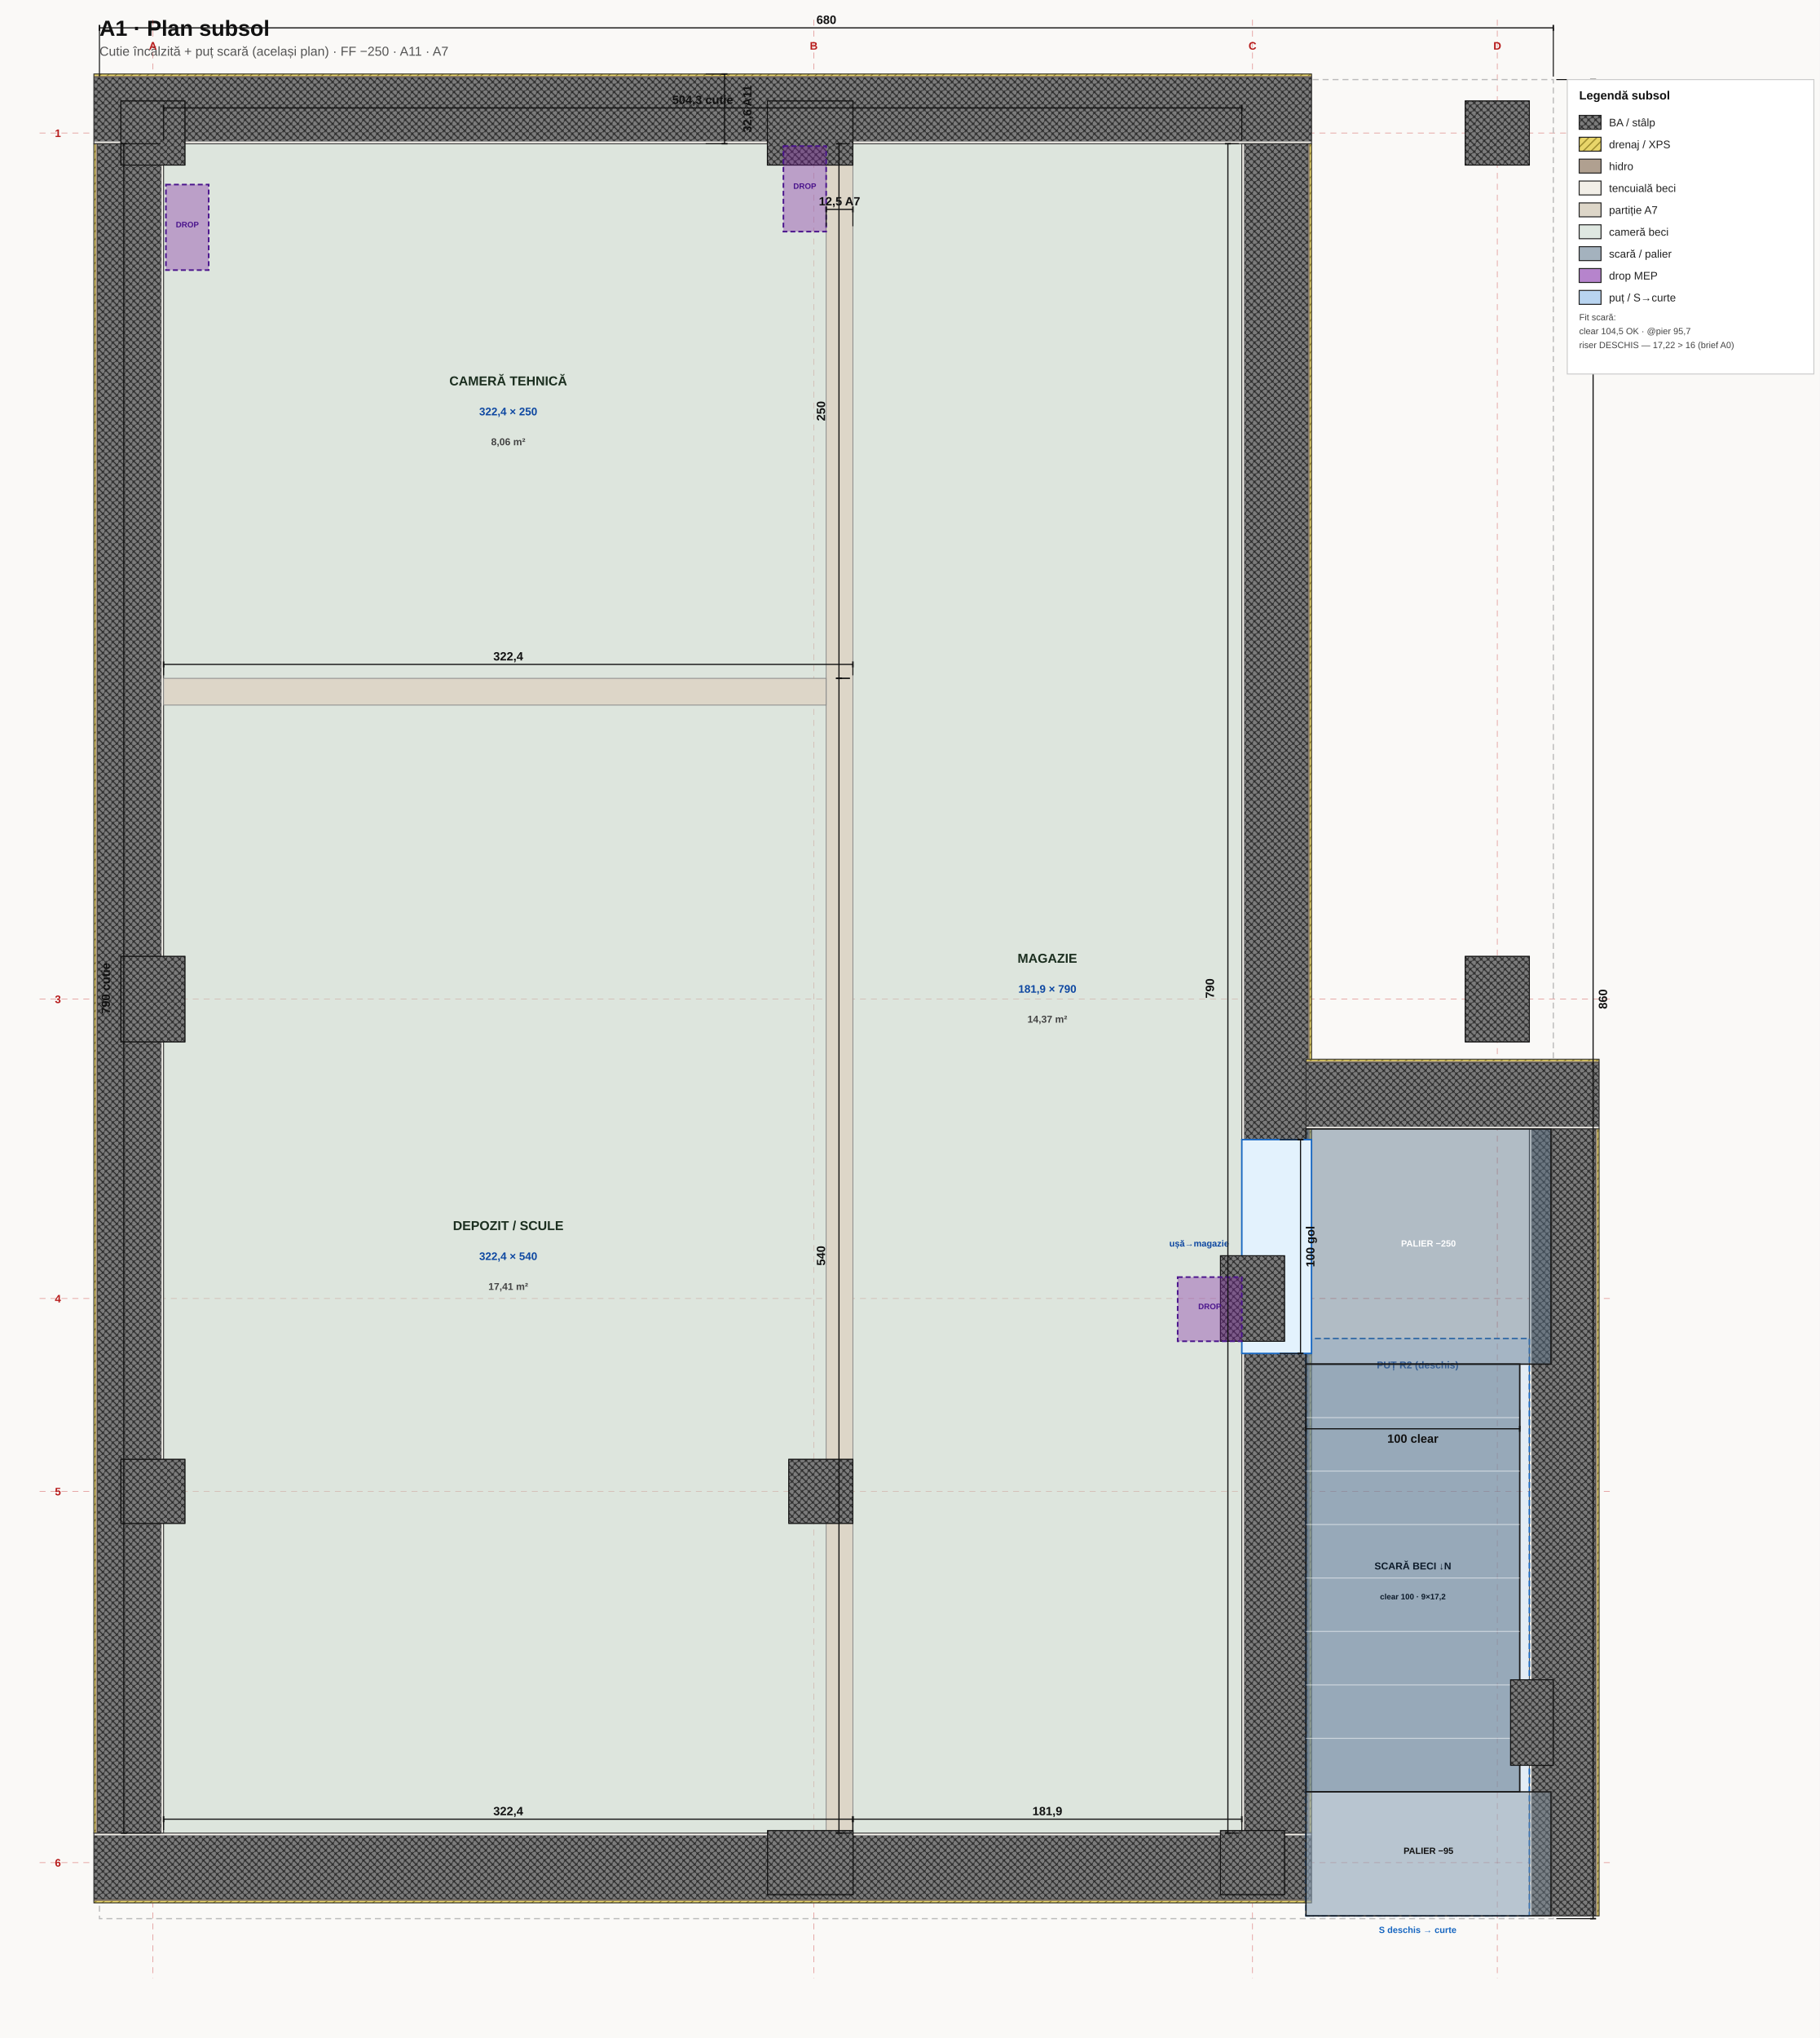
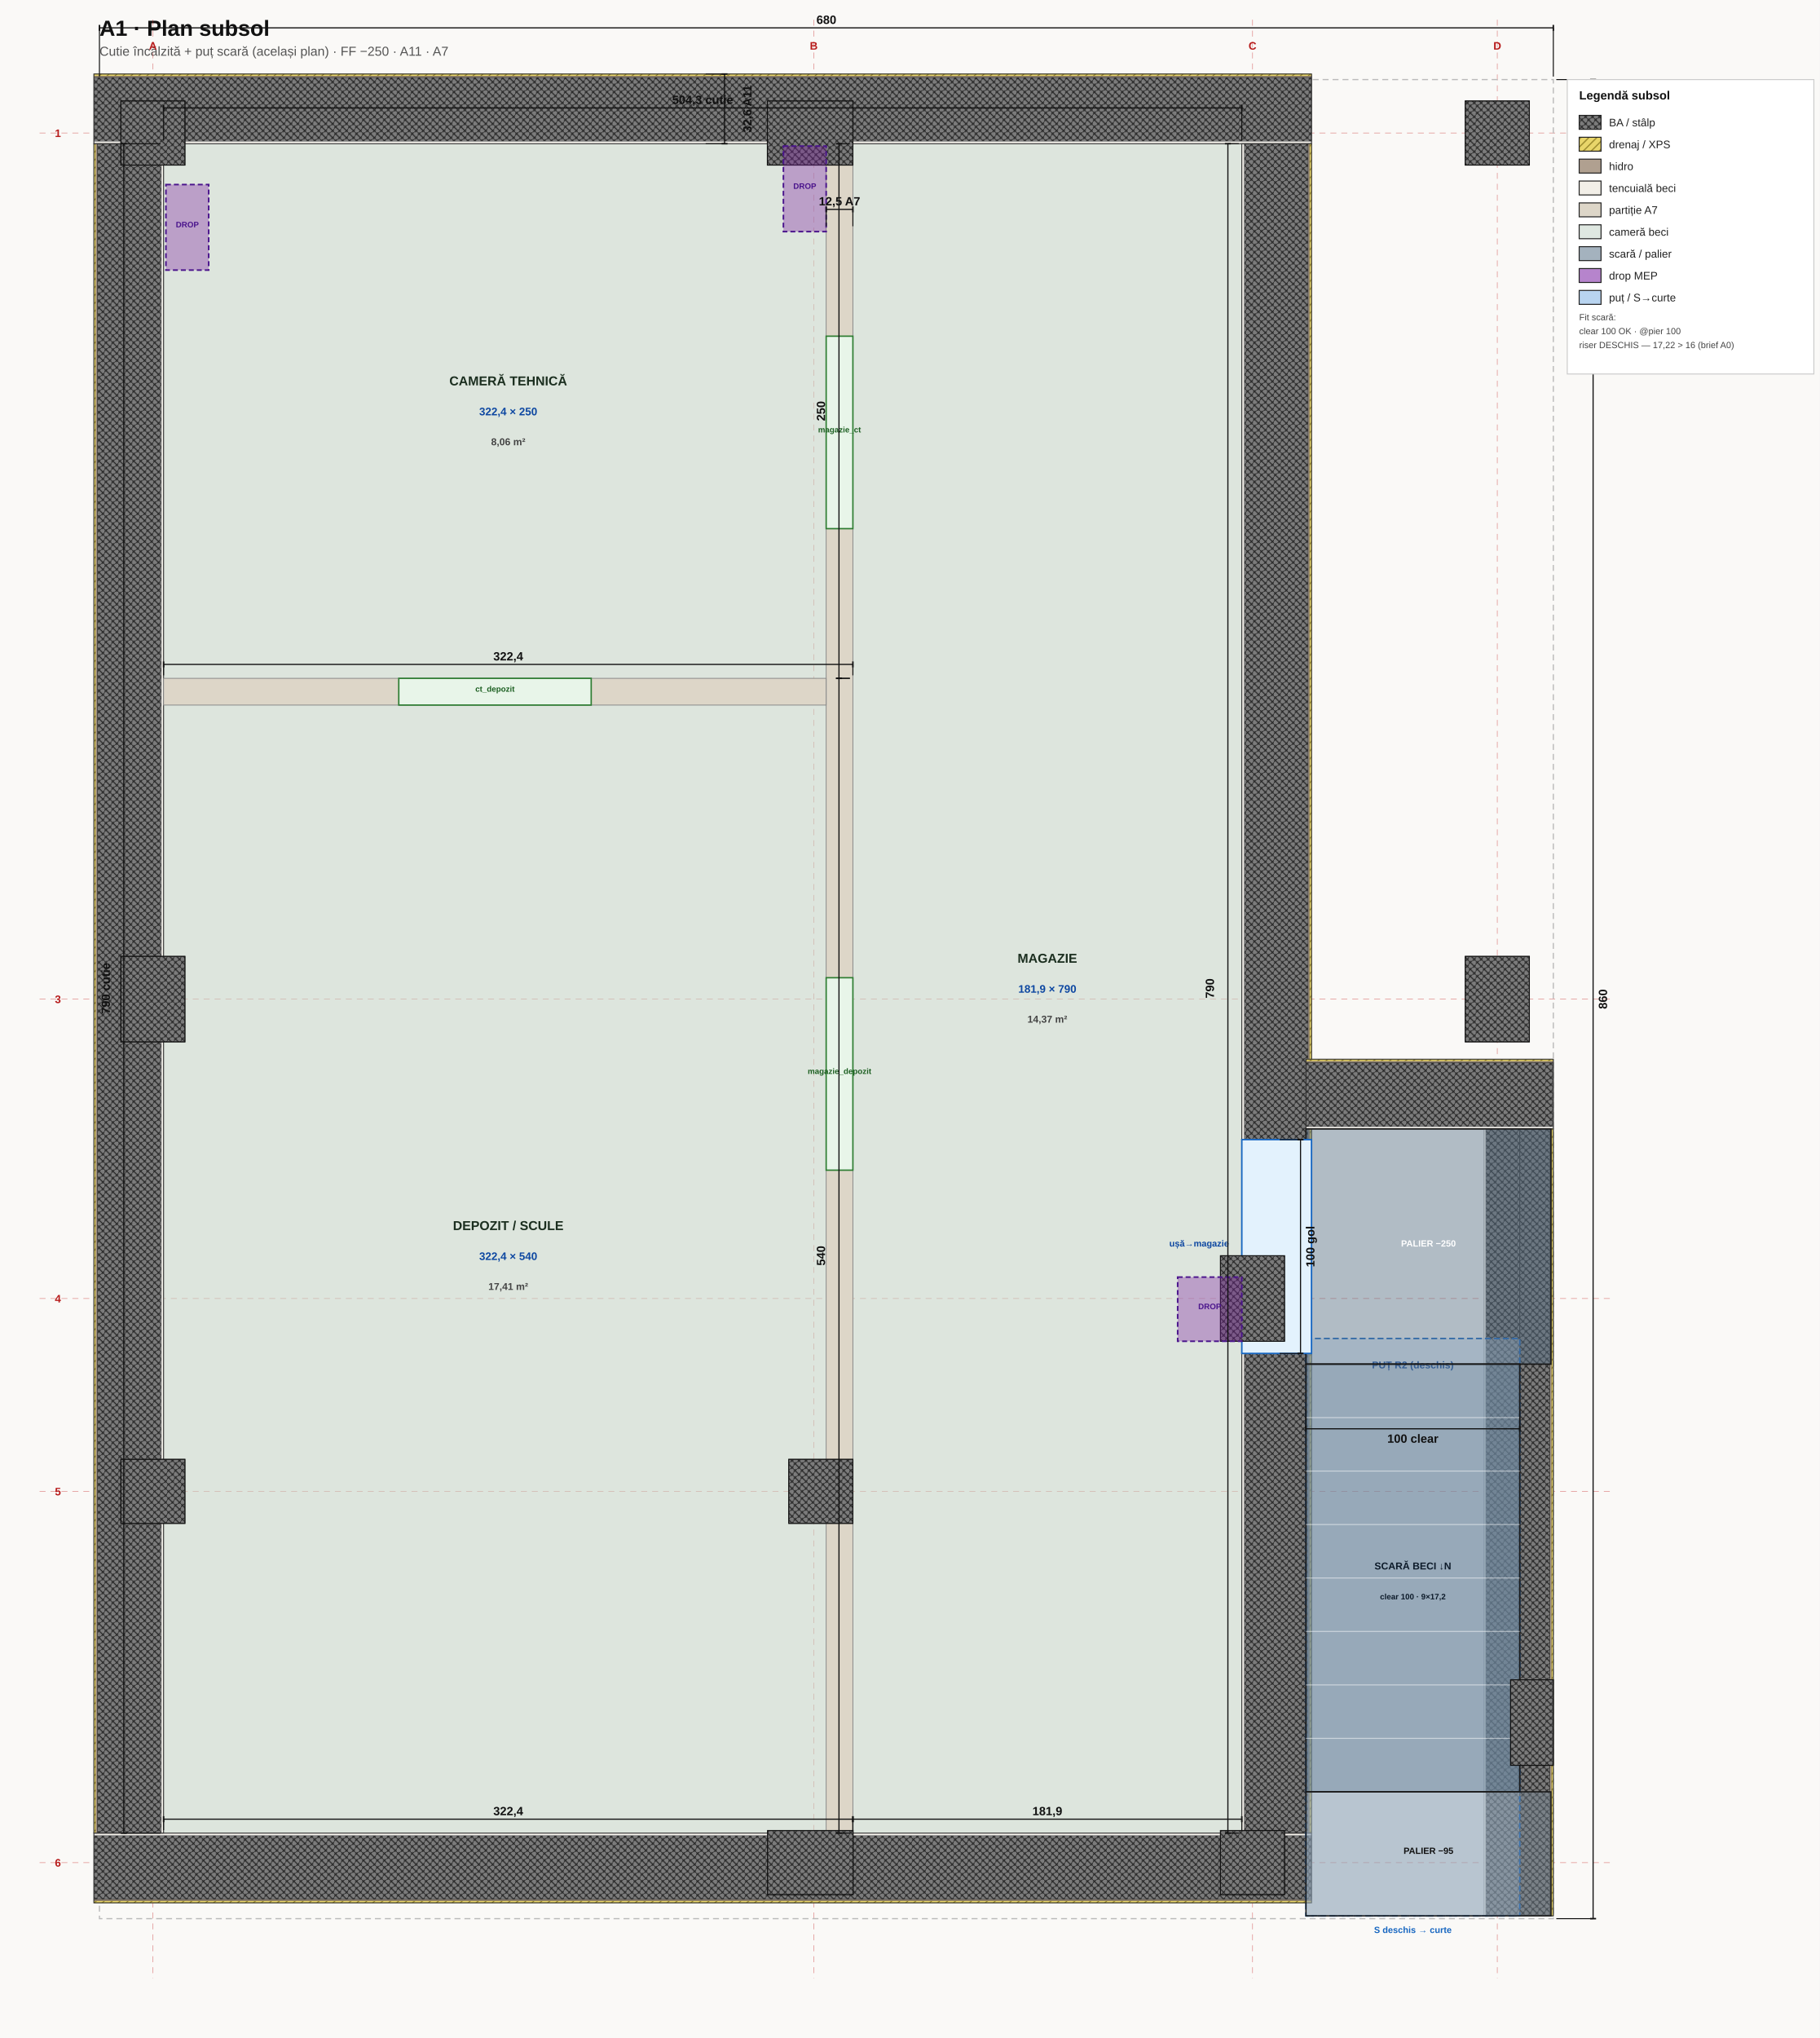
<svg xmlns="http://www.w3.org/2000/svg" width="1830" height="2049" viewBox="0 0 1830 2049" data-paper="A3">
  <defs>
    <pattern id="patBrick" patternUnits="userSpaceOnUse" width="10" height="6">
      <rect width="10" height="6" fill="#c49a6c" />
      <path d="M0,3 H10 M0,0 H10 M0,6 H10 M5,3 V6" stroke="#6b4e32" stroke-width="0.7" fill="none" />
    </pattern>
    <pattern id="patInsul" patternUnits="userSpaceOnUse" width="8" height="8">
      <rect width="8" height="8" fill="#e8d56a" />
      <path d="M-2,2 L2,-2 M0,8 L8,0 M6,10 L10,6" stroke="#8a7a20" stroke-width="1" />
    </pattern>
    <pattern id="patConcrete" patternUnits="userSpaceOnUse" width="7" height="7">
      <rect width="7" height="7" fill="#7a7a7a" />
      <path d="M0,0 L7,7 M-2,5 L5,-2 M2,9 L9,2" stroke="#2a2a2a" stroke-width="1.1" />
    </pattern>
  </defs>
  <rect width="100%" height="100%" fill="#faf9f7" />
  <text x="100" y="36" font-size="22" font-weight="700" fill="#111" font-family="IBM Plex Sans,Segoe UI,Arial,sans-serif">A1 · Plan subsol</text>
  <text x="100" y="56" font-size="13" fill="#555" font-family="IBM Plex Sans,Segoe UI,Arial,sans-serif">Cutie încălzită + puț scară (același plan) · FF −250 · A11 · A7</text>
  <line x1="153.75" y1="19.8" x2="153.75" y2="1989.2" stroke="#c62828" stroke-width="0.7" stroke-dasharray="6 5" opacity="0.45" />
  <text x="153.75" y="49.9" text-anchor="middle" font-size="11" font-weight="700" fill="#b71c1c" font-family="IBM Plex Sans,Segoe UI,Arial,sans-serif">A</text>
  <line x1="818.315" y1="19.8" x2="818.315" y2="1989.2" stroke="#c62828" stroke-width="0.7" stroke-dasharray="6 5" opacity="0.45" />
  <text x="818.315" y="49.9" text-anchor="middle" font-size="11" font-weight="700" fill="#b71c1c" font-family="IBM Plex Sans,Segoe UI,Arial,sans-serif">B</text>
  <line x1="1259.495" y1="19.8" x2="1259.495" y2="1989.2" stroke="#c62828" stroke-width="0.7" stroke-dasharray="6 5" opacity="0.45" />
  <text x="1259.495" y="49.9" text-anchor="middle" font-size="11" font-weight="700" fill="#b71c1c" font-family="IBM Plex Sans,Segoe UI,Arial,sans-serif">C</text>
  <line x1="1505.67" y1="19.8" x2="1505.67" y2="1989.2" stroke="#c62828" stroke-width="0.7" stroke-dasharray="6 5" opacity="0.45" />
  <text x="1505.67" y="49.9" text-anchor="middle" font-size="11" font-weight="700" fill="#b71c1c" font-family="IBM Plex Sans,Segoe UI,Arial,sans-serif">D</text>
  <line x1="39.8" y1="133.75" x2="1622.2" y2="133.75" stroke="#c62828" stroke-width="0.7" stroke-dasharray="6 5" opacity="0.45" />
  <text x="61.3" y="137.75" text-anchor="end" font-size="11" font-weight="700" fill="#b71c1c" font-family="IBM Plex Sans,Segoe UI,Arial,sans-serif">1</text>
  <line x1="39.8" y1="1004.5" x2="1622.2" y2="1004.5" stroke="#c62828" stroke-width="0.7" stroke-dasharray="6 5" opacity="0.45" />
  <text x="61.3" y="1008.5" text-anchor="end" font-size="11" font-weight="700" fill="#b71c1c" font-family="IBM Plex Sans,Segoe UI,Arial,sans-serif">3</text>
  <line x1="39.8" y1="1305.5" x2="1622.2" y2="1305.5" stroke="#c62828" stroke-width="0.7" stroke-dasharray="6 5" opacity="0.45" />
  <text x="61.3" y="1309.5" text-anchor="end" font-size="11" font-weight="700" fill="#b71c1c" font-family="IBM Plex Sans,Segoe UI,Arial,sans-serif">4</text>
  <line x1="39.8" y1="1499.43" x2="1622.2" y2="1499.43" stroke="#c62828" stroke-width="0.7" stroke-dasharray="6 5" opacity="0.45" />
  <text x="61.3" y="1503.43" text-anchor="end" font-size="11" font-weight="700" fill="#b71c1c" font-family="IBM Plex Sans,Segoe UI,Arial,sans-serif">5</text>
  <line x1="39.8" y1="1872.67" x2="1622.2" y2="1872.67" stroke="#c62828" stroke-width="0.7" stroke-dasharray="6 5" opacity="0.45" />
  <text x="61.3" y="1876.67" text-anchor="end" font-size="11" font-weight="700" fill="#b71c1c" font-family="IBM Plex Sans,Segoe UI,Arial,sans-serif">6</text>
  <rect x="100" y="80" width="1462" height="1849" fill="none" stroke="#bbb" stroke-width="1.2" stroke-dasharray="6 4" />
  <rect x="164.5" y="144.5" width="693.16" height="537.5" fill="#c5d5c8" fill-opacity="0.55" stroke="none" />
  <rect x="164.5" y="682" width="693.16" height="1161" fill="#c5d5c8" fill-opacity="0.55" stroke="none" />
  <rect x="857.66" y="144.5" width="391.085" height="1698.5" fill="#c5d5c8" fill-opacity="0.55" stroke="none" />
  <rect x="94.41" y="74.41" width="1224.425" height="2.15" fill="url(#patInsul)" stroke="#8a7a20" stroke-width="0.45" />
  <rect x="94.41" y="76.56" width="1224.425" height="1.29" fill="#b0a090" stroke="#706050" stroke-width="0.45" />
  <rect x="94.41" y="77.85" width="1224.425" height="64.5" fill="url(#patConcrete)" stroke="#222" stroke-width="0.45" />
  <rect x="94.41" y="142.35" width="1224.425" height="2.15" fill="#f2efe8" stroke="#aaa" stroke-width="0.45" />
  <rect x="94.41" y="74.41" width="1224.425" height="70.09" fill="none" stroke="#333" stroke-width="0.9" />
  <rect x="94.41" y="1910.94" width="1224.425" height="2.15" fill="url(#patInsul)" stroke="#8a7a20" stroke-width="0.45" />
  <rect x="94.41" y="1909.65" width="1224.425" height="1.29" fill="#b0a090" stroke="#706050" stroke-width="0.45" />
  <rect x="94.41" y="1845.15" width="1224.425" height="64.5" fill="url(#patConcrete)" stroke="#222" stroke-width="0.45" />
  <rect x="94.41" y="1843" width="1224.425" height="2.15" fill="#f2efe8" stroke="#aaa" stroke-width="0.45" />
  <rect x="94.41" y="1843" width="1224.425" height="70.09" fill="none" stroke="#333" stroke-width="0.9" />
  <rect x="94.41" y="144.5" width="2.15" height="1698.5" fill="url(#patInsul)" stroke="#8a7a20" stroke-width="0.45" />
  <rect x="96.56" y="144.5" width="1.29" height="1698.5" fill="#b0a090" stroke="#706050" stroke-width="0.45" />
  <rect x="97.85" y="144.5" width="64.5" height="1698.5" fill="url(#patConcrete)" stroke="#222" stroke-width="0.45" />
  <rect x="162.35" y="144.5" width="2.15" height="1698.5" fill="#f2efe8" stroke="#aaa" stroke-width="0.45" />
  <rect x="94.41" y="144.5" width="70.09" height="1698.5" fill="none" stroke="#333" stroke-width="0.9" />
  <rect x="1316.685" y="144.5" width="2.15" height="1001.255" fill="url(#patInsul)" stroke="#8a7a20" stroke-width="0.45" />
  <rect x="1316.685" y="1360.755" width="2.15" height="482.245" fill="url(#patInsul)" stroke="#8a7a20" stroke-width="0.45" />
  <rect x="1315.395" y="144.5" width="1.29" height="1001.255" fill="#b0a090" stroke="#706050" stroke-width="0.45" />
  <rect x="1315.395" y="1360.755" width="1.29" height="482.245" fill="#b0a090" stroke="#706050" stroke-width="0.45" />
  <rect x="1250.895" y="144.5" width="64.5" height="1001.255" fill="url(#patConcrete)" stroke="#222" stroke-width="0.45" />
  <rect x="1250.895" y="1360.755" width="64.5" height="482.245" fill="url(#patConcrete)" stroke="#222" stroke-width="0.45" />
  <rect x="1248.745" y="144.5" width="2.15" height="1001.255" fill="#f2efe8" stroke="#aaa" stroke-width="0.45" />
  <rect x="1248.745" y="1360.755" width="2.15" height="482.245" fill="#f2efe8" stroke="#aaa" stroke-width="0.45" />
  <rect x="1248.745" y="144.5" width="70.09" height="1698.5" fill="none" stroke="#333" stroke-width="0.9" />
  <rect x="830.785" y="144.5" width="26.875" height="1698.5" fill="#ddd6c8" stroke="#888" stroke-width="0.8" />
  <rect x="164.5" y="682" width="666.285" height="26.875" fill="#ddd6c8" stroke="#888" stroke-width="0.8" />
-   <rect x="1313.245" y="1064.915" width="294.765" height="2.15" fill="url(#patInsul)" stroke="#8a7a20" stroke-width="0.45" />
-   <rect x="1313.245" y="1067.065" width="294.765" height="1.29" fill="#b0a090" stroke="#706050" stroke-width="0.45" />
-   <rect x="1313.245" y="1068.355" width="294.765" height="64.5" fill="url(#patConcrete)" stroke="#222" stroke-width="0.45" />
-   <rect x="1313.245" y="1132.855" width="294.765" height="2.15" fill="#f2efe8" stroke="#aaa" stroke-width="0.45" />
-   <rect x="1313.245" y="1064.915" width="294.765" height="70.09" fill="none" stroke="#333" stroke-width="0.9" />
-   <rect x="1605.86" y="1135.005" width="2.15" height="791.2" fill="url(#patInsul)" stroke="#8a7a20" stroke-width="0.45" />
-   <rect x="1604.57" y="1135.005" width="1.29" height="791.2" fill="#b0a090" stroke="#706050" stroke-width="0.45" />
-   <rect x="1540.07" y="1135.005" width="64.5" height="791.2" fill="url(#patConcrete)" stroke="#222" stroke-width="0.45" />
-   <rect x="1537.92" y="1135.005" width="2.15" height="791.2" fill="#f2efe8" stroke="#aaa" stroke-width="0.45" />
-   <rect x="1537.92" y="1135.005" width="70.09" height="791.2" fill="none" stroke="#333" stroke-width="0.9" />
-   <line x1="1313.245" y1="1926.205" x2="1537.92" y2="1926.205" stroke="#1565c0" stroke-width="1.6" stroke-dasharray="8 4" />
-   <text x="1425.582" y="1943.405" text-anchor="middle" font-size="9" font-weight="600" fill="#1565c0" font-family="IBM Plex Sans,Segoe UI,Arial,sans-serif">S deschis → curte</text>
-   <rect x="1313.245" y="1345.705" width="224.675" height="580.5" fill="#b8d4f0" fill-opacity="0.35" stroke="#1565c0" stroke-width="1.5" stroke-dasharray="6 3" />
-   <text x="1425.582" y="1375.805" text-anchor="middle" font-size="10" font-weight="600" fill="#0d47a1" font-family="IBM Plex Sans,Segoe UI,Arial,sans-serif">PUȚ R2 (deschis)</text>
+   <rect x="1313.245" y="1064.915" width="248.755" height="2.15" fill="url(#patInsul)" stroke="#8a7a20" stroke-width="0.45" />
+   <rect x="1313.245" y="1067.065" width="248.755" height="1.29" fill="#b0a090" stroke="#706050" stroke-width="0.45" />
+   <rect x="1313.245" y="1068.355" width="248.755" height="64.5" fill="url(#patConcrete)" stroke="#222" stroke-width="0.45" />
+   <rect x="1313.245" y="1132.855" width="248.755" height="2.15" fill="#f2efe8" stroke="#aaa" stroke-width="0.45" />
+   <rect x="1313.245" y="1064.915" width="248.755" height="70.09" fill="none" stroke="#333" stroke-width="0.9" />
+   <rect x="1559.85" y="1135.005" width="2.15" height="791.2" fill="url(#patInsul)" stroke="#8a7a20" stroke-width="0.45" />
+   <rect x="1558.56" y="1135.005" width="1.29" height="791.2" fill="#b0a090" stroke="#706050" stroke-width="0.45" />
+   <rect x="1494.06" y="1135.005" width="64.5" height="791.2" fill="url(#patConcrete)" stroke="#222" stroke-width="0.45" />
+   <rect x="1491.91" y="1135.005" width="2.15" height="791.2" fill="#f2efe8" stroke="#aaa" stroke-width="0.45" />
+   <rect x="1528.245" y="1135.005" width="33.755" height="791.2" fill="none" stroke="#333" stroke-width="0.9" />
+   <line x1="1313.245" y1="1926.205" x2="1528.245" y2="1926.205" stroke="#1565c0" stroke-width="1.6" stroke-dasharray="8 4" />
+   <text x="1420.745" y="1943.405" text-anchor="middle" font-size="9" font-weight="600" fill="#1565c0" font-family="IBM Plex Sans,Segoe UI,Arial,sans-serif">S deschis → curte</text>
+   <rect x="1313.245" y="1345.705" width="215" height="580.5" fill="#b8d4f0" fill-opacity="0.35" stroke="#1565c0" stroke-width="1.5" stroke-dasharray="6 3" />
+   <text x="1420.745" y="1375.805" text-anchor="middle" font-size="10" font-weight="600" fill="#0d47a1" font-family="IBM Plex Sans,Segoe UI,Arial,sans-serif">PUȚ R2 (deschis)</text>
  <rect x="1313.245" y="1135.005" width="246.39" height="236.5" fill="#5a7388" fill-opacity="0.45" stroke="#1a1a1a" stroke-width="1.4" />
  <text x="1436.44" y="1253.255" text-anchor="middle" font-size="9" font-weight="700" fill="#fff" font-family="IBM Plex Sans,Segoe UI,Arial,sans-serif">PALIER −250</text>
  <rect x="1313.245" y="1371.505" width="215" height="430" fill="#5a7388" fill-opacity="0.55" stroke="#1a1a1a" stroke-width="1.5" />
  <line x1="1313.245" y1="1425.255" x2="1528.245" y2="1425.255" stroke="#fff" stroke-opacity="0.5" stroke-width="1" />
  <line x1="1313.245" y1="1479.005" x2="1528.245" y2="1479.005" stroke="#fff" stroke-opacity="0.5" stroke-width="1" />
  <line x1="1313.245" y1="1532.755" x2="1528.245" y2="1532.755" stroke="#fff" stroke-opacity="0.5" stroke-width="1" />
  <line x1="1313.245" y1="1586.505" x2="1528.245" y2="1586.505" stroke="#fff" stroke-opacity="0.5" stroke-width="1" />
  <line x1="1313.245" y1="1640.255" x2="1528.245" y2="1640.255" stroke="#fff" stroke-opacity="0.5" stroke-width="1" />
  <line x1="1313.245" y1="1694.005" x2="1528.245" y2="1694.005" stroke="#fff" stroke-opacity="0.5" stroke-width="1" />
  <line x1="1313.245" y1="1747.755" x2="1528.245" y2="1747.755" stroke="#fff" stroke-opacity="0.5" stroke-width="1" />
  <text x="1420.745" y="1577.905" text-anchor="middle" font-size="10" font-weight="700" fill="#0d1b2a" font-family="IBM Plex Sans,Segoe UI,Arial,sans-serif">SCARĂ BECI ↓N</text>
  <text x="1420.745" y="1608.005" text-anchor="middle" font-size="8" font-weight="600" fill="#0d1b2a" font-family="IBM Plex Sans,Segoe UI,Arial,sans-serif">clear 100 · 9×17,2</text>
  <rect x="1313.245" y="1801.505" width="246.39" height="124.7" fill="#7a8a9a" fill-opacity="0.4" stroke="#1a1a1a" stroke-width="1.3" />
  <text x="1436.44" y="1863.855" text-anchor="middle" font-size="9" font-weight="700" fill="#111" font-family="IBM Plex Sans,Segoe UI,Arial,sans-serif">PALIER −95</text>
  <rect x="1248.745" y="1145.755" width="70.09" height="215" fill="#e3f2fd" stroke="#1565c0" stroke-width="1.5" />
  <text x="1235.845" y="1253.255" text-anchor="end" font-size="9" font-weight="600" fill="#0d47a1" font-family="IBM Plex Sans,Segoe UI,Arial,sans-serif">ușă→magazie</text>
+   <rect x="830.785" y="338" width="26.875" height="193.5" fill="#e8f5e9" stroke="#2e7d32" stroke-width="1.4" />
+   <text x="844.222" y="434.75" text-anchor="middle" font-size="8" font-weight="700" fill="#1b5e20" font-family="IBM Plex Sans,Segoe UI,Arial,sans-serif">magazie_ct</text>
+   <rect x="830.785" y="983" width="26.875" height="193.5" fill="#e8f5e9" stroke="#2e7d32" stroke-width="1.4" />
+   <text x="844.222" y="1079.75" text-anchor="middle" font-size="8" font-weight="700" fill="#1b5e20" font-family="IBM Plex Sans,Segoe UI,Arial,sans-serif">magazie_depozit</text>
+   <rect x="401" y="682" width="193.5" height="26.875" fill="#e8f5e9" stroke="#2e7d32" stroke-width="1.4" />
+   <text x="497.75" y="695.438" text-anchor="middle" font-size="8" font-weight="700" fill="#1b5e20" font-family="IBM Plex Sans,Segoe UI,Arial,sans-serif">ct_depozit</text>
  <rect x="121.5" y="101.5" width="64.5" height="64.5" fill="url(#patConcrete)" stroke="#222" stroke-width="0.45" />
  <rect x="121.5" y="101.5" width="64.5" height="64.5" fill="none" stroke="#111" stroke-width="1" />
  <rect x="771.66" y="101.5" width="86" height="64.5" fill="url(#patConcrete)" stroke="#222" stroke-width="0.45" />
  <rect x="771.66" y="101.5" width="86" height="64.5" fill="none" stroke="#111" stroke-width="1" />
  <rect x="1473.42" y="101.5" width="64.5" height="64.5" fill="url(#patConcrete)" stroke="#222" stroke-width="0.45" />
  <rect x="1473.42" y="101.5" width="64.5" height="64.5" fill="none" stroke="#111" stroke-width="1" />
  <rect x="121.5" y="961.5" width="64.5" height="86" fill="url(#patConcrete)" stroke="#222" stroke-width="0.45" />
  <rect x="121.5" y="961.5" width="64.5" height="86" fill="none" stroke="#111" stroke-width="1" />
  <rect x="121.5" y="1467.18" width="64.5" height="64.5" fill="url(#patConcrete)" stroke="#222" stroke-width="0.45" />
  <rect x="121.5" y="1467.18" width="64.5" height="64.5" fill="none" stroke="#111" stroke-width="1" />
  <rect x="793.16" y="1467.18" width="64.5" height="64.5" fill="url(#patConcrete)" stroke="#222" stroke-width="0.45" />
  <rect x="793.16" y="1467.18" width="64.5" height="64.5" fill="none" stroke="#111" stroke-width="1" />
  <rect x="1473.42" y="961.5" width="64.5" height="86" fill="url(#patConcrete)" stroke="#222" stroke-width="0.45" />
  <rect x="1473.42" y="961.5" width="64.5" height="86" fill="none" stroke="#111" stroke-width="1" />
  <rect x="1227.245" y="1262.5" width="64.5" height="86" fill="url(#patConcrete)" stroke="#222" stroke-width="0.45" />
  <rect x="1227.245" y="1262.5" width="64.5" height="86" fill="none" stroke="#111" stroke-width="1" />
  <rect x="771.875" y="1840.42" width="86" height="64.5" fill="url(#patConcrete)" stroke="#222" stroke-width="0.45" />
  <rect x="771.875" y="1840.42" width="86" height="64.5" fill="none" stroke="#111" stroke-width="1" />
  <rect x="1227.245" y="1840.42" width="64.5" height="64.5" fill="url(#patConcrete)" stroke="#222" stroke-width="0.45" />
  <rect x="1227.245" y="1840.42" width="64.5" height="64.5" fill="none" stroke="#111" stroke-width="1" />
  <rect x="1519" y="1688.845" width="43" height="86" fill="url(#patConcrete)" stroke="#222" stroke-width="0.45" />
  <rect x="1519" y="1688.845" width="43" height="86" fill="none" stroke="#111" stroke-width="1" />
  <rect x="166.865" y="185.565" width="43" height="86" fill="#7b1fa2" fill-opacity="0.35" stroke="#4a148c" stroke-width="1.6" stroke-dasharray="5 3" />
  <text x="188.365" y="228.565" text-anchor="middle" font-size="8" font-weight="700" fill="#4a148c" font-family="IBM Plex Sans,Segoe UI,Arial,sans-serif">DROP</text>
  <rect x="787.785" y="146.865" width="43" height="86" fill="#7b1fa2" fill-opacity="0.35" stroke="#4a148c" stroke-width="1.6" stroke-dasharray="5 3" />
  <text x="809.285" y="189.865" text-anchor="middle" font-size="8" font-weight="700" fill="#4a148c" font-family="IBM Plex Sans,Segoe UI,Arial,sans-serif">DROP</text>
  <rect x="1184.245" y="1284" width="64.5" height="64.5" fill="#7b1fa2" fill-opacity="0.35" stroke="#4a148c" stroke-width="1.6" stroke-dasharray="5 3" />
  <text x="1216.495" y="1316.25" text-anchor="middle" font-size="8" font-weight="700" fill="#4a148c" font-family="IBM Plex Sans,Segoe UI,Arial,sans-serif">DROP</text>
  <text x="511.08" y="387.45" text-anchor="middle" font-size="13" font-weight="700" fill="#1b2e1f" font-family="IBM Plex Sans,Segoe UI,Arial,sans-serif">CAMERĂ TEHNICĂ</text>
  <text x="511.08" y="417.55" text-anchor="middle" font-size="11" font-weight="700" fill="#0d47a1" font-family="IBM Plex Sans,Segoe UI,Arial,sans-serif">322,4 × 250</text>
  <text x="511.08" y="447.65" text-anchor="middle" font-size="10" font-weight="600" fill="#444" font-family="IBM Plex Sans,Segoe UI,Arial,sans-serif">8,06 m²</text>
  <line x1="164.5" y1="679" x2="164.5" y2="668" stroke="#111" stroke-width="1" />
  <line x1="857.66" y1="679" x2="857.66" y2="668" stroke="#111" stroke-width="1" />
  <line x1="164.5" y1="668" x2="857.66" y2="668" stroke="#111" stroke-width="1.15" />
  <line x1="164.5" y1="665" x2="164.5" y2="671" stroke="#111" stroke-width="1.5" />
  <line x1="857.66" y1="665" x2="857.66" y2="671" stroke="#111" stroke-width="1.5" />
  <text x="511.08" y="664" text-anchor="middle" font-size="12" font-weight="700" fill="#111" font-family="IBM Plex Sans,Segoe UI,Arial,sans-serif">322,4</text>
  <line x1="854.66" y1="144.5" x2="843.66" y2="144.5" stroke="#111" stroke-width="1" />
  <line x1="854.66" y1="682" x2="843.66" y2="682" stroke="#111" stroke-width="1" />
  <line x1="843.66" y1="144.5" x2="843.66" y2="682" stroke="#111" stroke-width="1.15" />
  <line x1="840.66" y1="144.5" x2="846.66" y2="144.5" stroke="#111" stroke-width="1.5" />
  <line x1="840.66" y1="682" x2="846.66" y2="682" stroke="#111" stroke-width="1.5" />
  <text x="829.66" y="413.25" text-anchor="middle" font-size="12" font-weight="700" fill="#111" font-family="IBM Plex Sans,Segoe UI,Arial,sans-serif" transform="rotate(-90 829.66 413.25)">250</text>
  <text x="511.08" y="1236.7" text-anchor="middle" font-size="13" font-weight="700" fill="#1b2e1f" font-family="IBM Plex Sans,Segoe UI,Arial,sans-serif">DEPOZIT / SCULE</text>
  <text x="511.08" y="1266.8" text-anchor="middle" font-size="11" font-weight="700" fill="#0d47a1" font-family="IBM Plex Sans,Segoe UI,Arial,sans-serif">322,4 × 540</text>
  <text x="511.08" y="1296.9" text-anchor="middle" font-size="10" font-weight="600" fill="#444" font-family="IBM Plex Sans,Segoe UI,Arial,sans-serif">17,41 m²</text>
  <line x1="164.5" y1="1840" x2="164.5" y2="1829" stroke="#111" stroke-width="1" />
  <line x1="857.66" y1="1840" x2="857.66" y2="1829" stroke="#111" stroke-width="1" />
  <line x1="164.5" y1="1829" x2="857.66" y2="1829" stroke="#111" stroke-width="1.15" />
  <line x1="164.5" y1="1826" x2="164.5" y2="1832" stroke="#111" stroke-width="1.5" />
  <line x1="857.66" y1="1826" x2="857.66" y2="1832" stroke="#111" stroke-width="1.5" />
  <text x="511.08" y="1825" text-anchor="middle" font-size="12" font-weight="700" fill="#111" font-family="IBM Plex Sans,Segoe UI,Arial,sans-serif">322,4</text>
  <line x1="854.66" y1="682" x2="843.66" y2="682" stroke="#111" stroke-width="1" />
  <line x1="854.66" y1="1843" x2="843.66" y2="1843" stroke="#111" stroke-width="1" />
  <line x1="843.66" y1="682" x2="843.66" y2="1843" stroke="#111" stroke-width="1.15" />
  <line x1="840.66" y1="682" x2="846.66" y2="682" stroke="#111" stroke-width="1.5" />
  <line x1="840.66" y1="1843" x2="846.66" y2="1843" stroke="#111" stroke-width="1.5" />
  <text x="829.66" y="1262.5" text-anchor="middle" font-size="12" font-weight="700" fill="#111" font-family="IBM Plex Sans,Segoe UI,Arial,sans-serif" transform="rotate(-90 829.66 1262.5)">540</text>
  <text x="1053.202" y="967.95" text-anchor="middle" font-size="13" font-weight="700" fill="#1b2e1f" font-family="IBM Plex Sans,Segoe UI,Arial,sans-serif">MAGAZIE</text>
  <text x="1053.202" y="998.05" text-anchor="middle" font-size="11" font-weight="700" fill="#0d47a1" font-family="IBM Plex Sans,Segoe UI,Arial,sans-serif">181,9 × 790</text>
  <text x="1053.202" y="1028.15" text-anchor="middle" font-size="10" font-weight="600" fill="#444" font-family="IBM Plex Sans,Segoe UI,Arial,sans-serif">14,37 m²</text>
  <line x1="857.66" y1="1840" x2="857.66" y2="1829" stroke="#111" stroke-width="1" />
  <line x1="1248.745" y1="1840" x2="1248.745" y2="1829" stroke="#111" stroke-width="1" />
  <line x1="857.66" y1="1829" x2="1248.745" y2="1829" stroke="#111" stroke-width="1.15" />
  <line x1="857.66" y1="1826" x2="857.66" y2="1832" stroke="#111" stroke-width="1.5" />
  <line x1="1248.745" y1="1826" x2="1248.745" y2="1832" stroke="#111" stroke-width="1.5" />
  <text x="1053.202" y="1825" text-anchor="middle" font-size="12" font-weight="700" fill="#111" font-family="IBM Plex Sans,Segoe UI,Arial,sans-serif">181,9</text>
  <line x1="1245.745" y1="144.5" x2="1234.745" y2="144.5" stroke="#111" stroke-width="1" />
  <line x1="1245.745" y1="1843" x2="1234.745" y2="1843" stroke="#111" stroke-width="1" />
  <line x1="1234.745" y1="144.5" x2="1234.745" y2="1843" stroke="#111" stroke-width="1.15" />
  <line x1="1231.745" y1="144.5" x2="1237.745" y2="144.5" stroke="#111" stroke-width="1.5" />
  <line x1="1231.745" y1="1843" x2="1237.745" y2="1843" stroke="#111" stroke-width="1.5" />
  <text x="1220.745" y="993.75" text-anchor="middle" font-size="12" font-weight="700" fill="#111" font-family="IBM Plex Sans,Segoe UI,Arial,sans-serif" transform="rotate(-90 1220.745 993.75)">790</text>
  <line x1="164.5" y1="141.5" x2="164.5" y2="108.5" stroke="#111" stroke-width="1" />
  <line x1="1248.745" y1="141.5" x2="1248.745" y2="108.5" stroke="#111" stroke-width="1" />
  <line x1="164.5" y1="108.5" x2="1248.745" y2="108.5" stroke="#111" stroke-width="1.15" />
  <line x1="164.5" y1="105.5" x2="164.5" y2="111.5" stroke="#111" stroke-width="1.5" />
  <line x1="1248.745" y1="105.5" x2="1248.745" y2="111.5" stroke="#111" stroke-width="1.5" />
  <text x="706.622" y="104.5" text-anchor="middle" font-size="12" font-weight="700" fill="#111" font-family="IBM Plex Sans,Segoe UI,Arial,sans-serif">504,3 cutie</text>
  <line x1="161.5" y1="144.5" x2="124.5" y2="144.5" stroke="#111" stroke-width="1" />
  <line x1="161.5" y1="1843" x2="124.5" y2="1843" stroke="#111" stroke-width="1" />
  <line x1="124.5" y1="144.5" x2="124.5" y2="1843" stroke="#111" stroke-width="1.15" />
  <line x1="121.5" y1="144.5" x2="127.5" y2="144.5" stroke="#111" stroke-width="1.5" />
  <line x1="121.5" y1="1843" x2="127.5" y2="1843" stroke="#111" stroke-width="1.5" />
  <text x="110.5" y="993.75" text-anchor="middle" font-size="12" font-weight="700" fill="#111" font-family="IBM Plex Sans,Segoe UI,Arial,sans-serif" transform="rotate(-90 110.5 993.75)">790 cutie</text>
  <line x1="709.622" y1="74.41" x2="728.622" y2="74.41" stroke="#111" stroke-width="1" />
  <line x1="709.622" y1="144.5" x2="728.622" y2="144.5" stroke="#111" stroke-width="1" />
  <line x1="728.622" y1="74.41" x2="728.622" y2="144.5" stroke="#111" stroke-width="1.15" />
  <line x1="725.622" y1="74.41" x2="731.622" y2="74.41" stroke="#111" stroke-width="1.5" />
  <line x1="725.622" y1="144.5" x2="731.622" y2="144.5" stroke="#111" stroke-width="1.5" />
  <text x="755.622" y="109.455" text-anchor="middle" font-size="12" font-weight="700" fill="#111" font-family="IBM Plex Sans,Segoe UI,Arial,sans-serif" transform="rotate(-90 755.6225 109.455)">32,6 A11</text>
  <line x1="830.785" y1="227.5" x2="830.785" y2="210.5" stroke="#111" stroke-width="1" />
  <line x1="857.66" y1="227.5" x2="857.66" y2="210.5" stroke="#111" stroke-width="1" />
  <line x1="830.785" y1="210.5" x2="857.66" y2="210.5" stroke="#111" stroke-width="1.15" />
  <line x1="830.785" y1="207.5" x2="830.785" y2="213.5" stroke="#111" stroke-width="1.5" />
  <line x1="857.66" y1="207.5" x2="857.66" y2="213.5" stroke="#111" stroke-width="1.5" />
  <text x="844.222" y="206.5" text-anchor="middle" font-size="12" font-weight="700" fill="#111" font-family="IBM Plex Sans,Segoe UI,Arial,sans-serif">12,5 A7</text>
  <line x1="1286.79" y1="1145.755" x2="1307.79" y2="1145.755" stroke="#111" stroke-width="1" />
  <line x1="1286.79" y1="1360.755" x2="1307.79" y2="1360.755" stroke="#111" stroke-width="1" />
  <line x1="1307.79" y1="1145.755" x2="1307.79" y2="1360.755" stroke="#111" stroke-width="1.15" />
  <line x1="1304.79" y1="1145.755" x2="1310.79" y2="1145.755" stroke="#111" stroke-width="1.5" />
  <line x1="1304.79" y1="1360.755" x2="1310.79" y2="1360.755" stroke="#111" stroke-width="1.5" />
  <text x="1321.79" y="1253.255" text-anchor="middle" font-size="12" font-weight="700" fill="#111" font-family="IBM Plex Sans,Segoe UI,Arial,sans-serif" transform="rotate(-90 1321.79 1253.255)">100 gol</text>
  <line x1="1313.245" y1="1417.505" x2="1313.245" y2="1436.505" stroke="#111" stroke-width="1" />
  <line x1="1528.245" y1="1417.505" x2="1528.245" y2="1436.505" stroke="#111" stroke-width="1" />
  <line x1="1313.245" y1="1436.505" x2="1528.245" y2="1436.505" stroke="#111" stroke-width="1.15" />
  <line x1="1313.245" y1="1433.505" x2="1313.245" y2="1439.505" stroke="#111" stroke-width="1.5" />
  <line x1="1528.245" y1="1433.505" x2="1528.245" y2="1439.505" stroke="#111" stroke-width="1.5" />
  <text x="1420.745" y="1450.505" text-anchor="middle" font-size="12" font-weight="700" fill="#111" font-family="IBM Plex Sans,Segoe UI,Arial,sans-serif">100 clear</text>
  <line x1="100" y1="77" x2="100" y2="28" stroke="#111" stroke-width="1" />
  <line x1="1562" y1="77" x2="1562" y2="28" stroke="#111" stroke-width="1" />
  <line x1="100" y1="28" x2="1562" y2="28" stroke="#111" stroke-width="1.15" />
  <line x1="100" y1="25" x2="100" y2="31" stroke="#111" stroke-width="1.5" />
  <line x1="1562" y1="25" x2="1562" y2="31" stroke="#111" stroke-width="1.5" />
  <text x="831" y="24" text-anchor="middle" font-size="12" font-weight="700" fill="#111" font-family="IBM Plex Sans,Segoe UI,Arial,sans-serif">680</text>
  <line x1="1565" y1="80" x2="1602" y2="80" stroke="#111" stroke-width="1" />
  <line x1="1565" y1="1929" x2="1602" y2="1929" stroke="#111" stroke-width="1" />
  <line x1="1602" y1="80" x2="1602" y2="1929" stroke="#111" stroke-width="1.15" />
  <line x1="1599" y1="80" x2="1605" y2="80" stroke="#111" stroke-width="1.5" />
  <line x1="1599" y1="1929" x2="1605" y2="1929" stroke="#111" stroke-width="1.5" />
  <text x="1616" y="1004.5" text-anchor="middle" font-size="12" font-weight="700" fill="#111" font-family="IBM Plex Sans,Segoe UI,Arial,sans-serif" transform="rotate(-90 1616 1004.5)">860</text>
  <rect x="1576" y="80" width="248" height="296" fill="#fff" stroke="#ccc" stroke-width="1" />
  <text x="1588" y="100" font-size="12" font-weight="700" fill="#111" font-family="IBM Plex Sans,Segoe UI,Arial,sans-serif">Legendă subsol</text>
  <rect x="1588" y="116" width="22" height="14" fill="url(#patConcrete)" stroke="#222" fill-opacity="1" />
  <text x="1618" y="127" font-size="11" fill="#222" font-family="IBM Plex Sans,Segoe UI,Arial,sans-serif">BA / stâlp</text>
  <rect x="1588" y="138" width="22" height="14" fill="url(#patInsul)" stroke="#222" fill-opacity="1" />
  <text x="1618" y="149" font-size="11" fill="#222" font-family="IBM Plex Sans,Segoe UI,Arial,sans-serif">drenaj / XPS</text>
  <rect x="1588" y="160" width="22" height="14" fill="#b0a090" stroke="#222" fill-opacity="1" />
  <text x="1618" y="171" font-size="11" fill="#222" font-family="IBM Plex Sans,Segoe UI,Arial,sans-serif">hidro</text>
  <rect x="1588" y="182" width="22" height="14" fill="#f2efe8" stroke="#222" fill-opacity="1" />
  <text x="1618" y="193" font-size="11" fill="#222" font-family="IBM Plex Sans,Segoe UI,Arial,sans-serif">tencuială beci</text>
  <rect x="1588" y="204" width="22" height="14" fill="#ddd6c8" stroke="#222" fill-opacity="1" />
  <text x="1618" y="215" font-size="11" fill="#222" font-family="IBM Plex Sans,Segoe UI,Arial,sans-serif">partiție A7</text>
  <rect x="1588" y="226" width="22" height="14" fill="#c5d5c8" stroke="#222" fill-opacity="0.55" />
  <text x="1618" y="237" font-size="11" fill="#222" font-family="IBM Plex Sans,Segoe UI,Arial,sans-serif">cameră beci</text>
  <rect x="1588" y="248" width="22" height="14" fill="#5a7388" stroke="#222" fill-opacity="0.55" />
  <text x="1618" y="259" font-size="11" fill="#222" font-family="IBM Plex Sans,Segoe UI,Arial,sans-serif">scară / palier</text>
  <rect x="1588" y="270" width="22" height="14" fill="#7b1fa2" stroke="#222" fill-opacity="0.55" />
  <text x="1618" y="281" font-size="11" fill="#222" font-family="IBM Plex Sans,Segoe UI,Arial,sans-serif">drop MEP</text>
  <rect x="1588" y="292" width="22" height="14" fill="#b8d4f0" stroke="#222" fill-opacity="1" />
  <text x="1618" y="303" font-size="11" fill="#222" font-family="IBM Plex Sans,Segoe UI,Arial,sans-serif">puț / S→curte</text>
  <text x="1588" y="322" font-size="9" fill="#444" font-family="IBM Plex Sans,Segoe UI,Arial,sans-serif">Fit scară:</text>
-   <text x="1588" y="336" font-size="9" fill="#444" font-family="IBM Plex Sans,Segoe UI,Arial,sans-serif">clear 104,5 OK · @pier 95,7</text>
+   <text x="1588" y="336" font-size="9" fill="#444" font-family="IBM Plex Sans,Segoe UI,Arial,sans-serif">clear 100 OK · @pier 100</text>
  <text x="1588" y="350" font-size="9" fill="#444" font-family="IBM Plex Sans,Segoe UI,Arial,sans-serif">riser DESCHIS — 17,22 &gt; 16 (brief A0)</text>
</svg>
